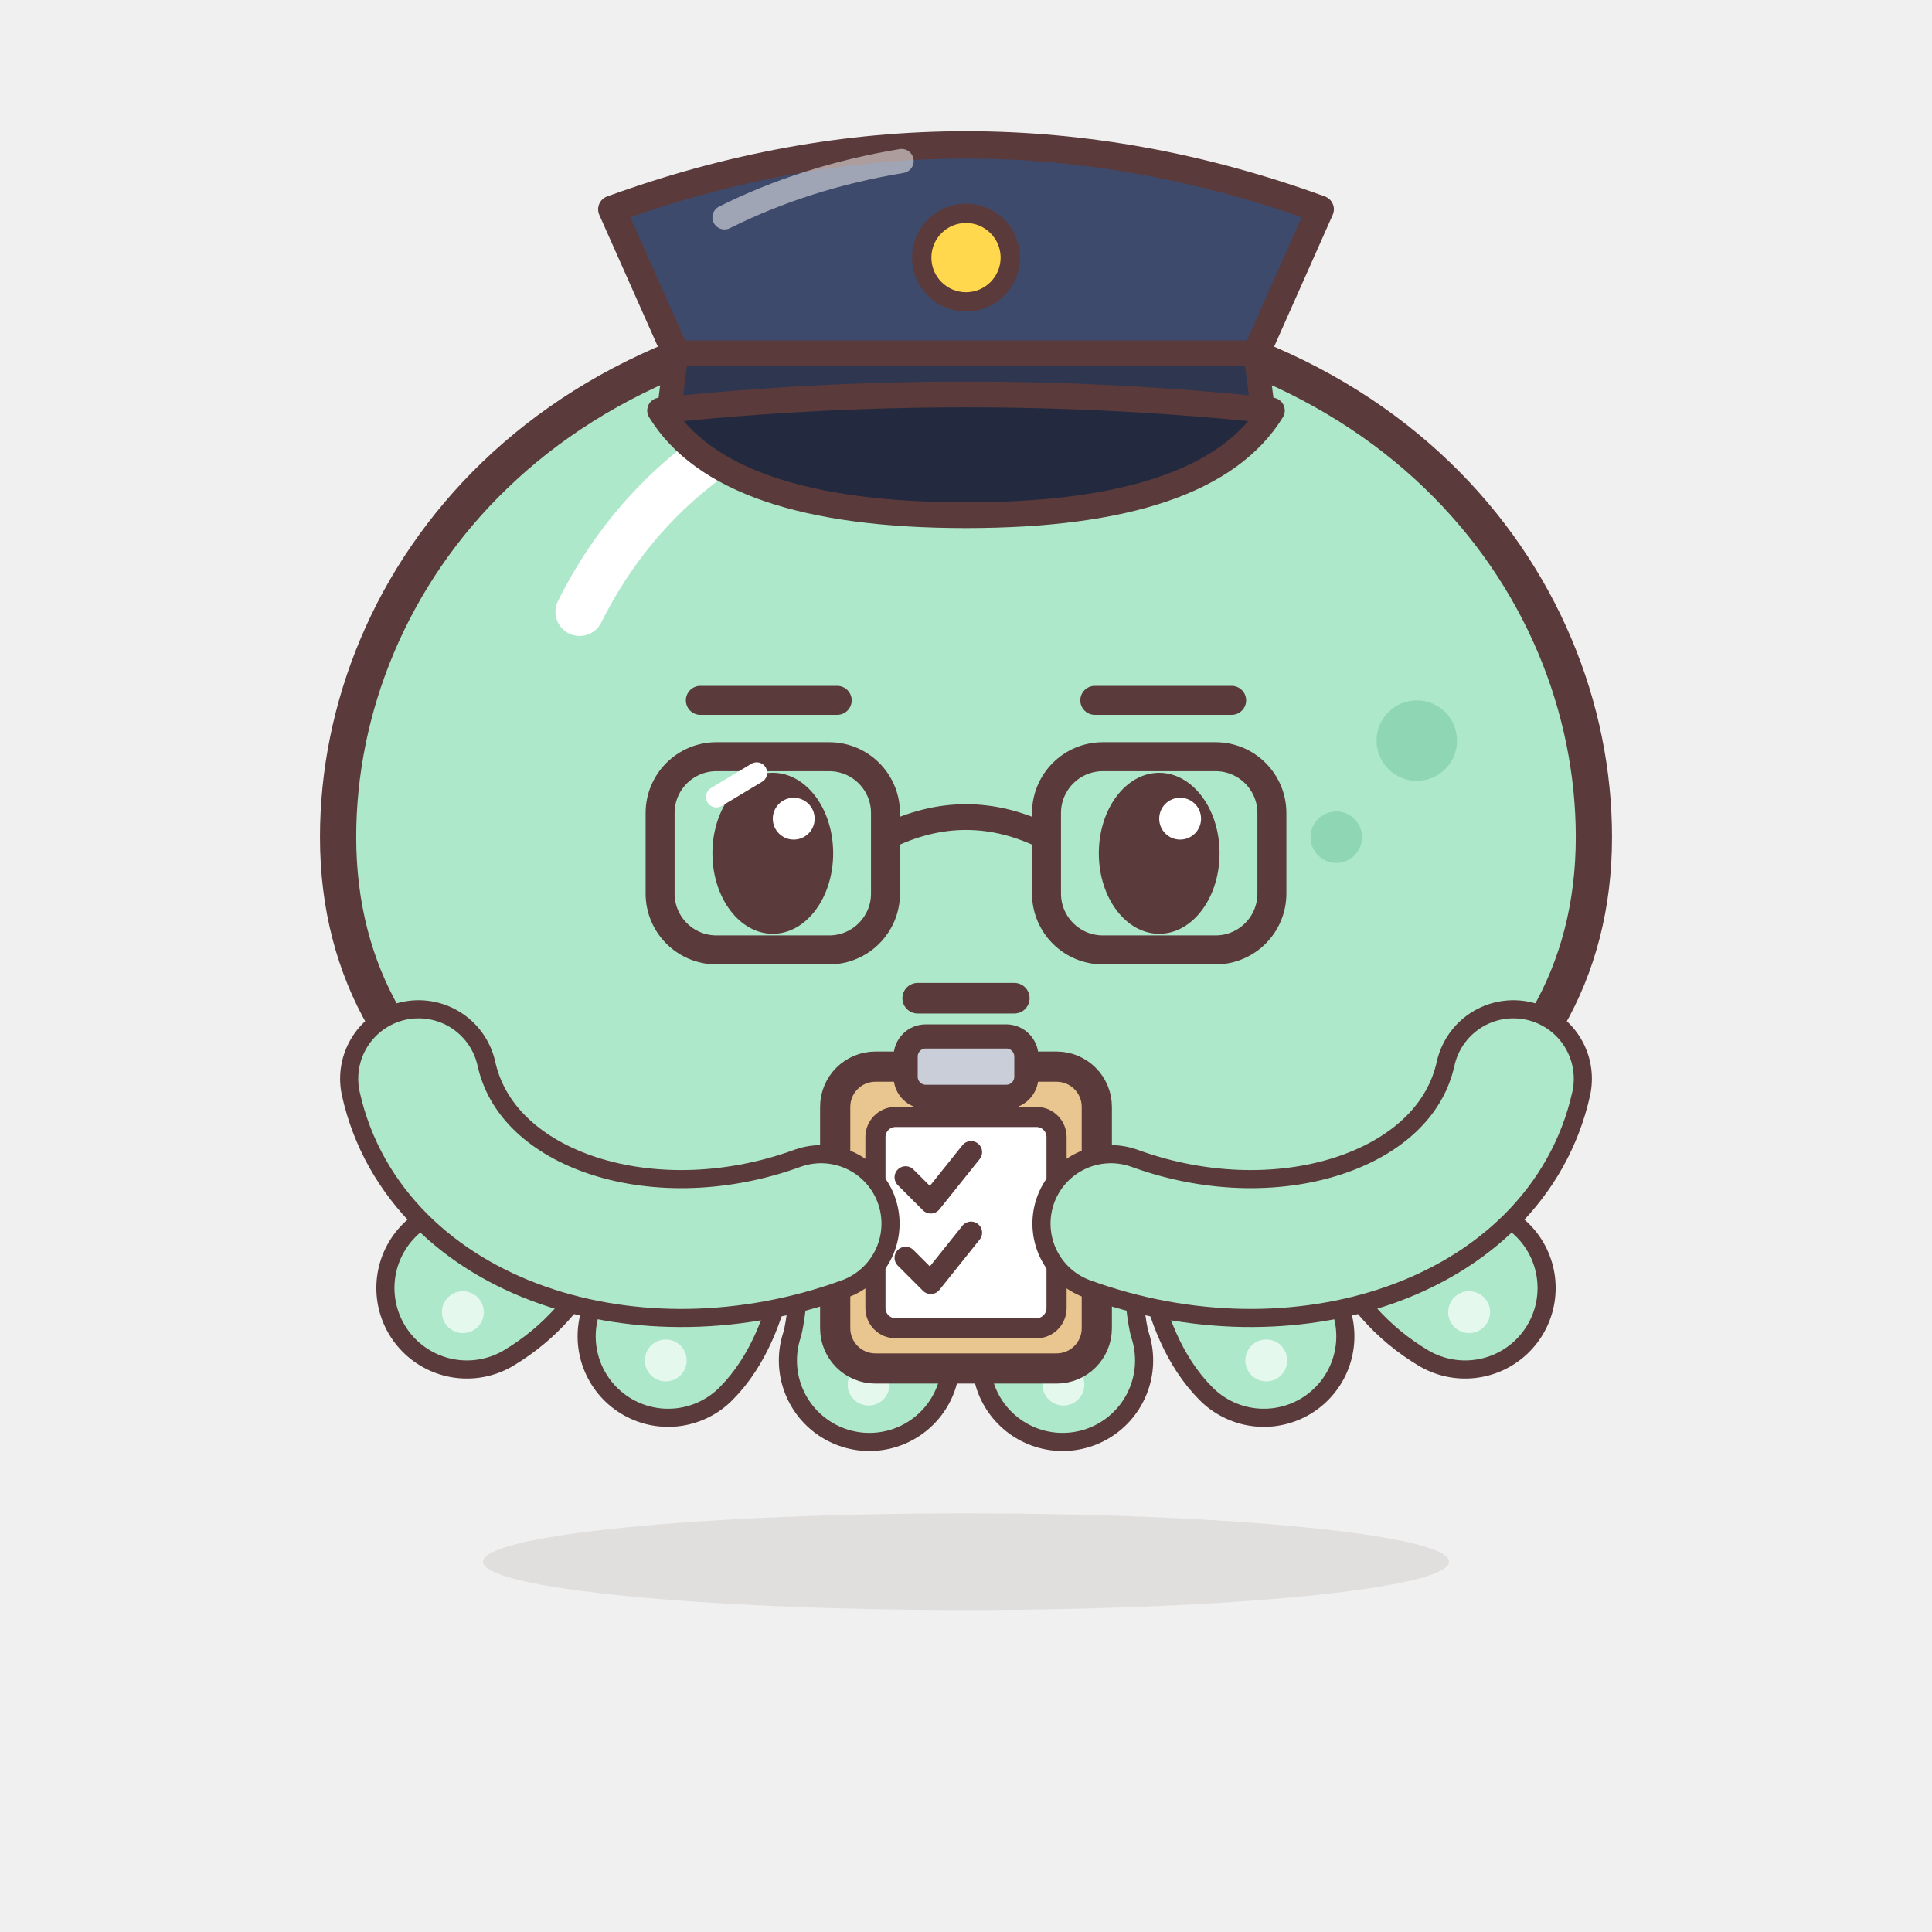
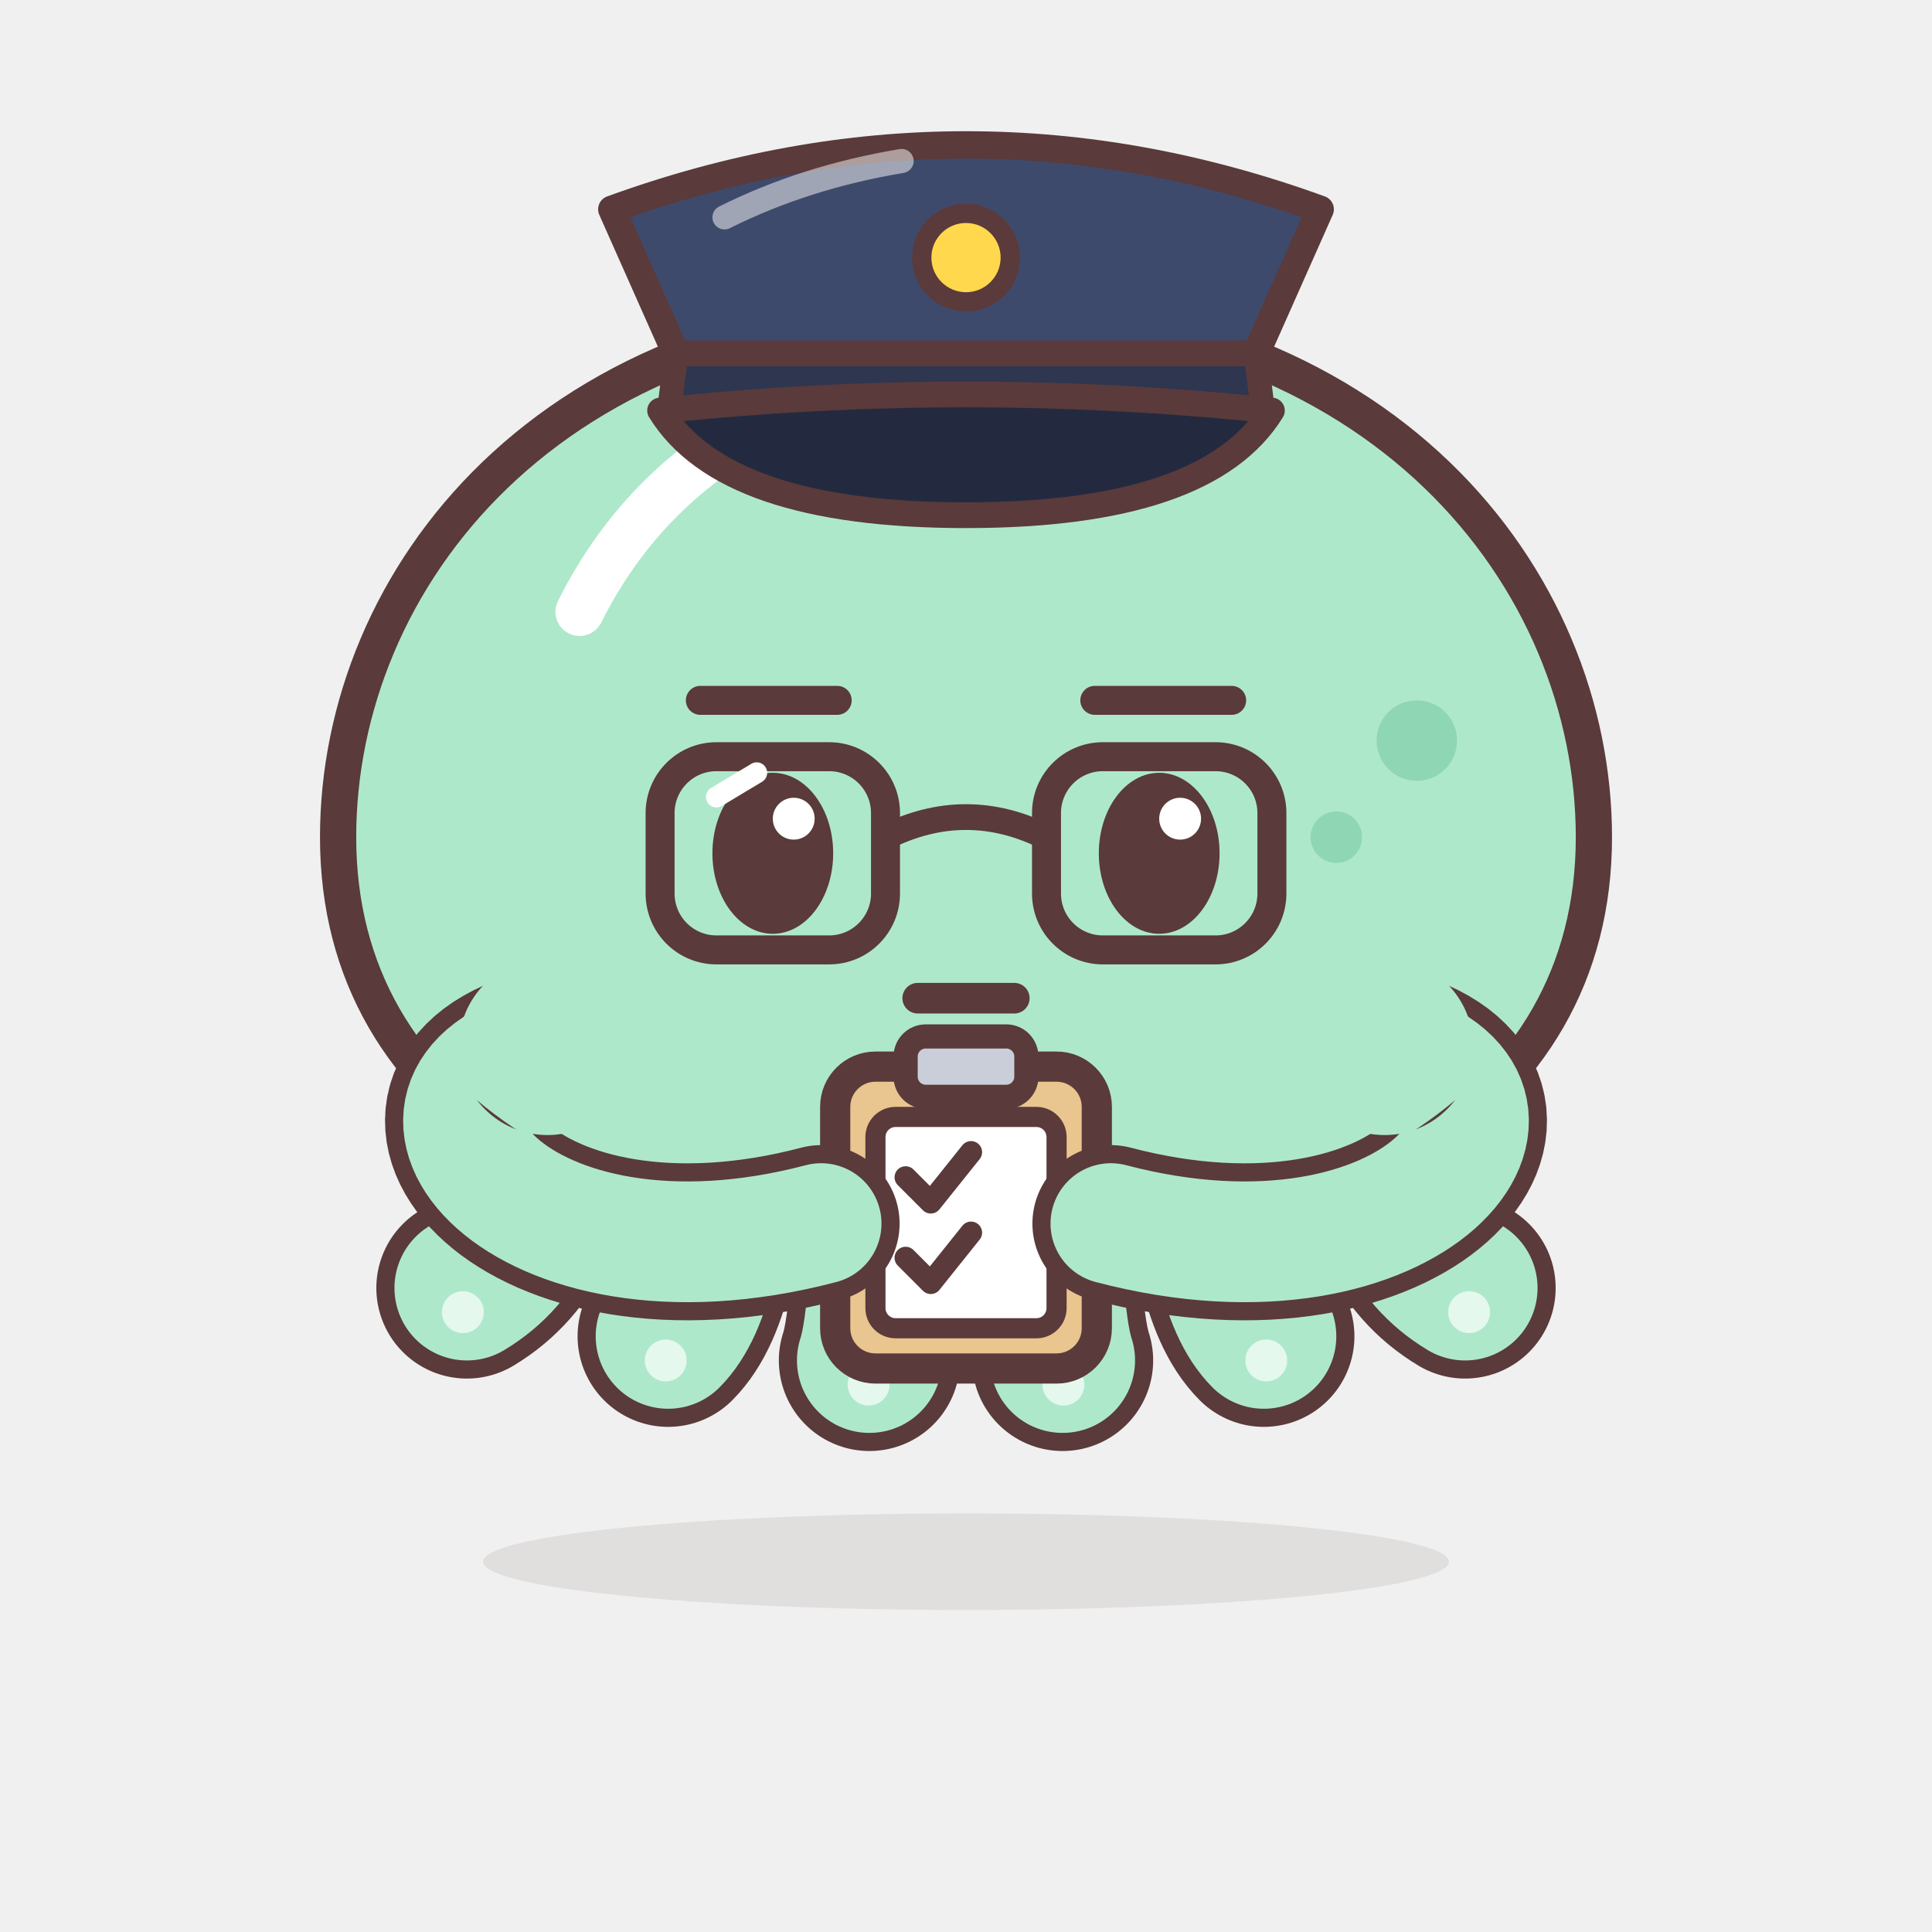
<svg xmlns="http://www.w3.org/2000/svg" viewBox="0 0 240 240" width="240" height="240">
  <ellipse cx="120" cy="194" rx="60" ry="6" fill="#5A3A3A" opacity="0.10" />
  <g fill="none" stroke-linecap="round" stroke-linejoin="round">
    <g stroke="#5A3A3A" stroke-width="22.5">
      <path d="M68 138 Q 68 154, 58 160" />
      <path d="M89 138 Q 89 160, 83 166" />
      <path d="M110 138 Q 110 163, 108 169" />
      <path d="M130 138 Q 130 163, 132 169" />
      <path d="M151 138 Q 151 160, 157 166" />
      <path d="M172 138 Q 172 154, 182 160" />
    </g>
    <g stroke="#AEE8CB" stroke-width="18">
      <path d="M68 138 Q 68 154, 58 160" />
      <path d="M89 138 Q 89 160, 83 166" />
      <path d="M110 138 Q 110 163, 108 169" />
      <path d="M130 138 Q 130 163, 132 169" />
      <path d="M151 138 Q 151 160, 157 166" />
      <path d="M172 138 Q 172 154, 182 160" />
    </g>
  </g>
  <g fill="none" stroke-linecap="round" stroke-linejoin="round">
    <g stroke="#5A3A3A" stroke-width="19.5" />
    <g stroke="#AEE8CB" stroke-width="15" />
  </g>
  <g fill="#E4F8EE">
    <circle cx="57.5" cy="163" r="2.6" />
    <circle cx="82.7" cy="169" r="2.6" />
    <circle cx="107.9" cy="172" r="2.6" />
    <circle cx="132.1" cy="172" r="2.6" />
    <circle cx="157.3" cy="169" r="2.6" />
    <circle cx="182.5" cy="163" r="2.6" />
  </g>
  <path d="M120 38 C 172 38, 198 72, 198 104 C 198 138, 166 156, 120 156 C 74 156, 42 138, 42 104 C 42 72, 68 38, 120 38 Z" fill="#AEE8CB" stroke="#5A3A3A" stroke-width="4.5" />
  <g fill="#8FD7B4">
    <circle cx="176" cy="92" r="5" />
    <circle cx="166" cy="104" r="3.2" />
  </g>
  <path d="M72 76 Q 80 60, 96 52" fill="none" stroke="#FFFFFF" stroke-width="6" stroke-linecap="round" />
  <path d="M84 44 L 76 26 Q 120 10, 164 26 L 156 44 Z" fill="#3E4A6B" stroke="#5A3A3A" stroke-width="3.4" stroke-linejoin="round" />
  <path d="M84 44 L 156 44 L 157 52 L 83 52 Z" fill="#2E3650" stroke="#5A3A3A" stroke-width="3" stroke-linejoin="round" />
  <path d="M82 51 Q 120 47, 158 51 Q 150 64, 120 64 Q 90 64, 82 51 Z" fill="#232A40" stroke="#5A3A3A" stroke-width="3.2" stroke-linejoin="round" />
  <circle cx="120" cy="32" r="5.5" fill="#FFD84D" stroke="#5A3A3A" stroke-width="2.4" />
  <path d="M90 27 Q 100 22, 112 20" stroke="#FFFFFF" stroke-width="3" fill="none" stroke-linecap="round" opacity="0.5" />
  <path d="M87 87 L 104 87" fill="none" stroke="#5A3A3A" stroke-width="3.6" stroke-linecap="round" stroke-linejoin="round" />
  <path d="M136 87 L 153 87" fill="none" stroke="#5A3A3A" stroke-width="3.6" stroke-linecap="round" stroke-linejoin="round" />
  <ellipse cx="96" cy="106" rx="7.5" ry="10.0" fill="#5A3A3A" />
  <circle cx="98.6" cy="101.7" r="2.6" fill="#FFFFFF" />
  <ellipse cx="144" cy="106" rx="7.5" ry="10.0" fill="#5A3A3A" />
  <circle cx="146.6" cy="101.7" r="2.6" fill="#FFFFFF" />
  <path d="M114 124 L 126 124" fill="none" stroke="#5A3A3A" stroke-width="3.8" stroke-linecap="round" stroke-linejoin="round" />
  <rect x="82" y="94" width="28" height="24" rx="7" fill="none" stroke="#5A3A3A" stroke-width="3.6" />
  <rect x="130" y="94" width="28" height="24" rx="7" fill="none" stroke="#5A3A3A" stroke-width="3.6" />
  <path d="M110 104 Q 120 99, 130 104" fill="none" stroke="#5A3A3A" stroke-width="3.2" stroke-linecap="round" stroke-linejoin="round" />
  <path d="M89 99 l 5 -3" stroke="#FFFFFF" stroke-width="2.6" stroke-linecap="round" />
  <g transform="translate(120 150) scale(1.25) translate(-120 -150)">
    <rect x="107" y="136" width="26" height="30" rx="4" fill="#E9C58F" stroke="#5A3A3A" stroke-width="3" />
    <rect x="111" y="141" width="18" height="21" rx="2" fill="#FFFFFF" stroke="#5A3A3A" stroke-width="2" />
    <rect x="114" y="133" width="12" height="6" rx="2" fill="#C9CED8" stroke="#5A3A3A" stroke-width="2.4" />
    <path d="M114 147 l 2.5 2.5 l 4 -5" fill="none" stroke="#5A3A3A" stroke-width="2.2" stroke-linecap="round" stroke-linejoin="round" />
    <path d="M114 155 l 2.5 2.5 l 4 -5" fill="none" stroke="#5A3A3A" stroke-width="2.2" stroke-linecap="round" stroke-linejoin="round" />
  </g>
-   <g fill="none" stroke-linecap="round" stroke-linejoin="round">
-     <g stroke="#5A3A3A" stroke-width="19.5">
-       <path d="M52 134 C 56 152, 80 160, 102 152" />
-       <path d="M188 134 C 184 152, 160 160, 138 152" />
-     </g>
-     <g stroke="#AEE8CB" stroke-width="15">
-       <path d="M52 134 C 56 152, 80 160, 102 152" />
-       <path d="M188 134 C 184 152, 160 160, 138 152" />
+   <mask id="ISTJ-arms" maskUnits="userSpaceOnUse" x="0" y="0" width="240" height="240">
+     <rect width="240" height="240" fill="#fff" />
+     <circle cx="68.0" cy="130.0" r="11" fill="#000" />
+     <circle cx="172.0" cy="130.0" r="11" fill="#000" />
+   </mask>
+   <g mask="url(#ISTJ-arms)">
+     <g fill="none" stroke-linecap="round" stroke-linejoin="round">
+       <g stroke="#5A3A3A" stroke-width="19.5">
+         <path d="M68 130 C 44 136, 64 162, 102 152" />
+         <path d="M172 130 C 196 136, 176 162, 138 152" />
+       </g>
+       <g stroke="#AEE8CB" stroke-width="15">
+         <path d="M68 130 C 44 136, 64 162, 102 152" />
+         <path d="M172 130 C 196 136, 176 162, 138 152" />
+       </g>
    </g>
  </g>
</svg>
